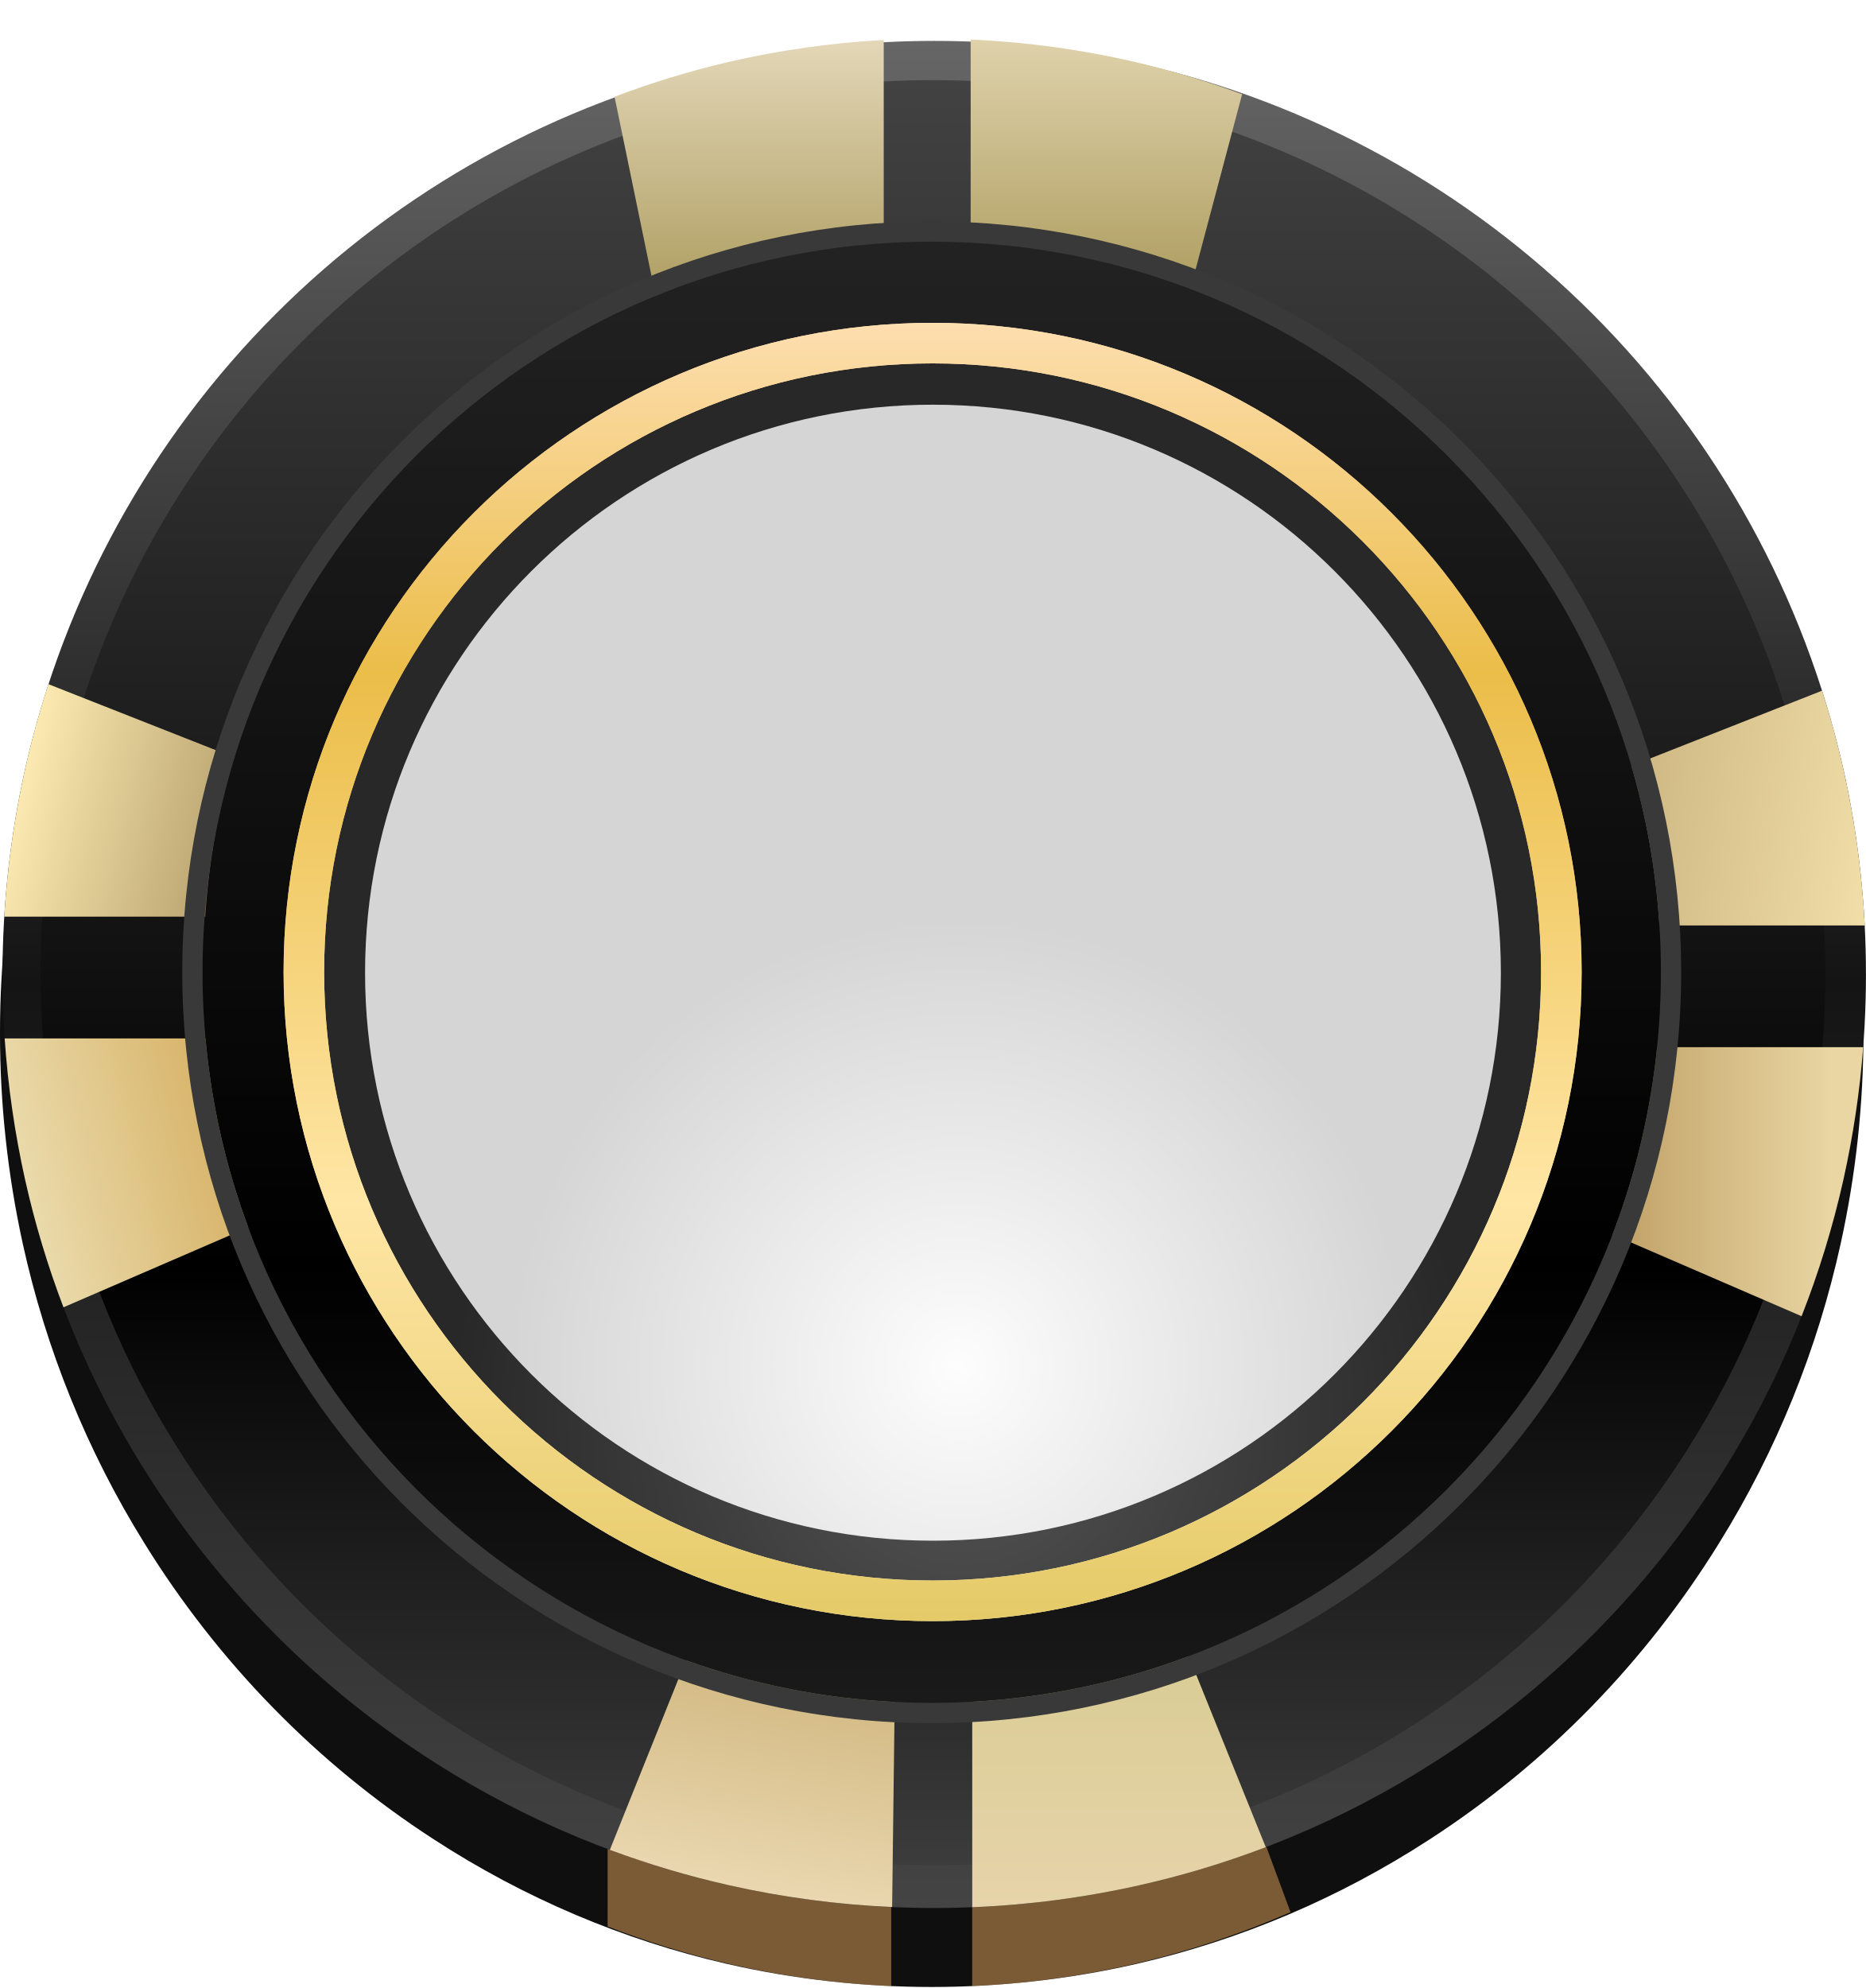
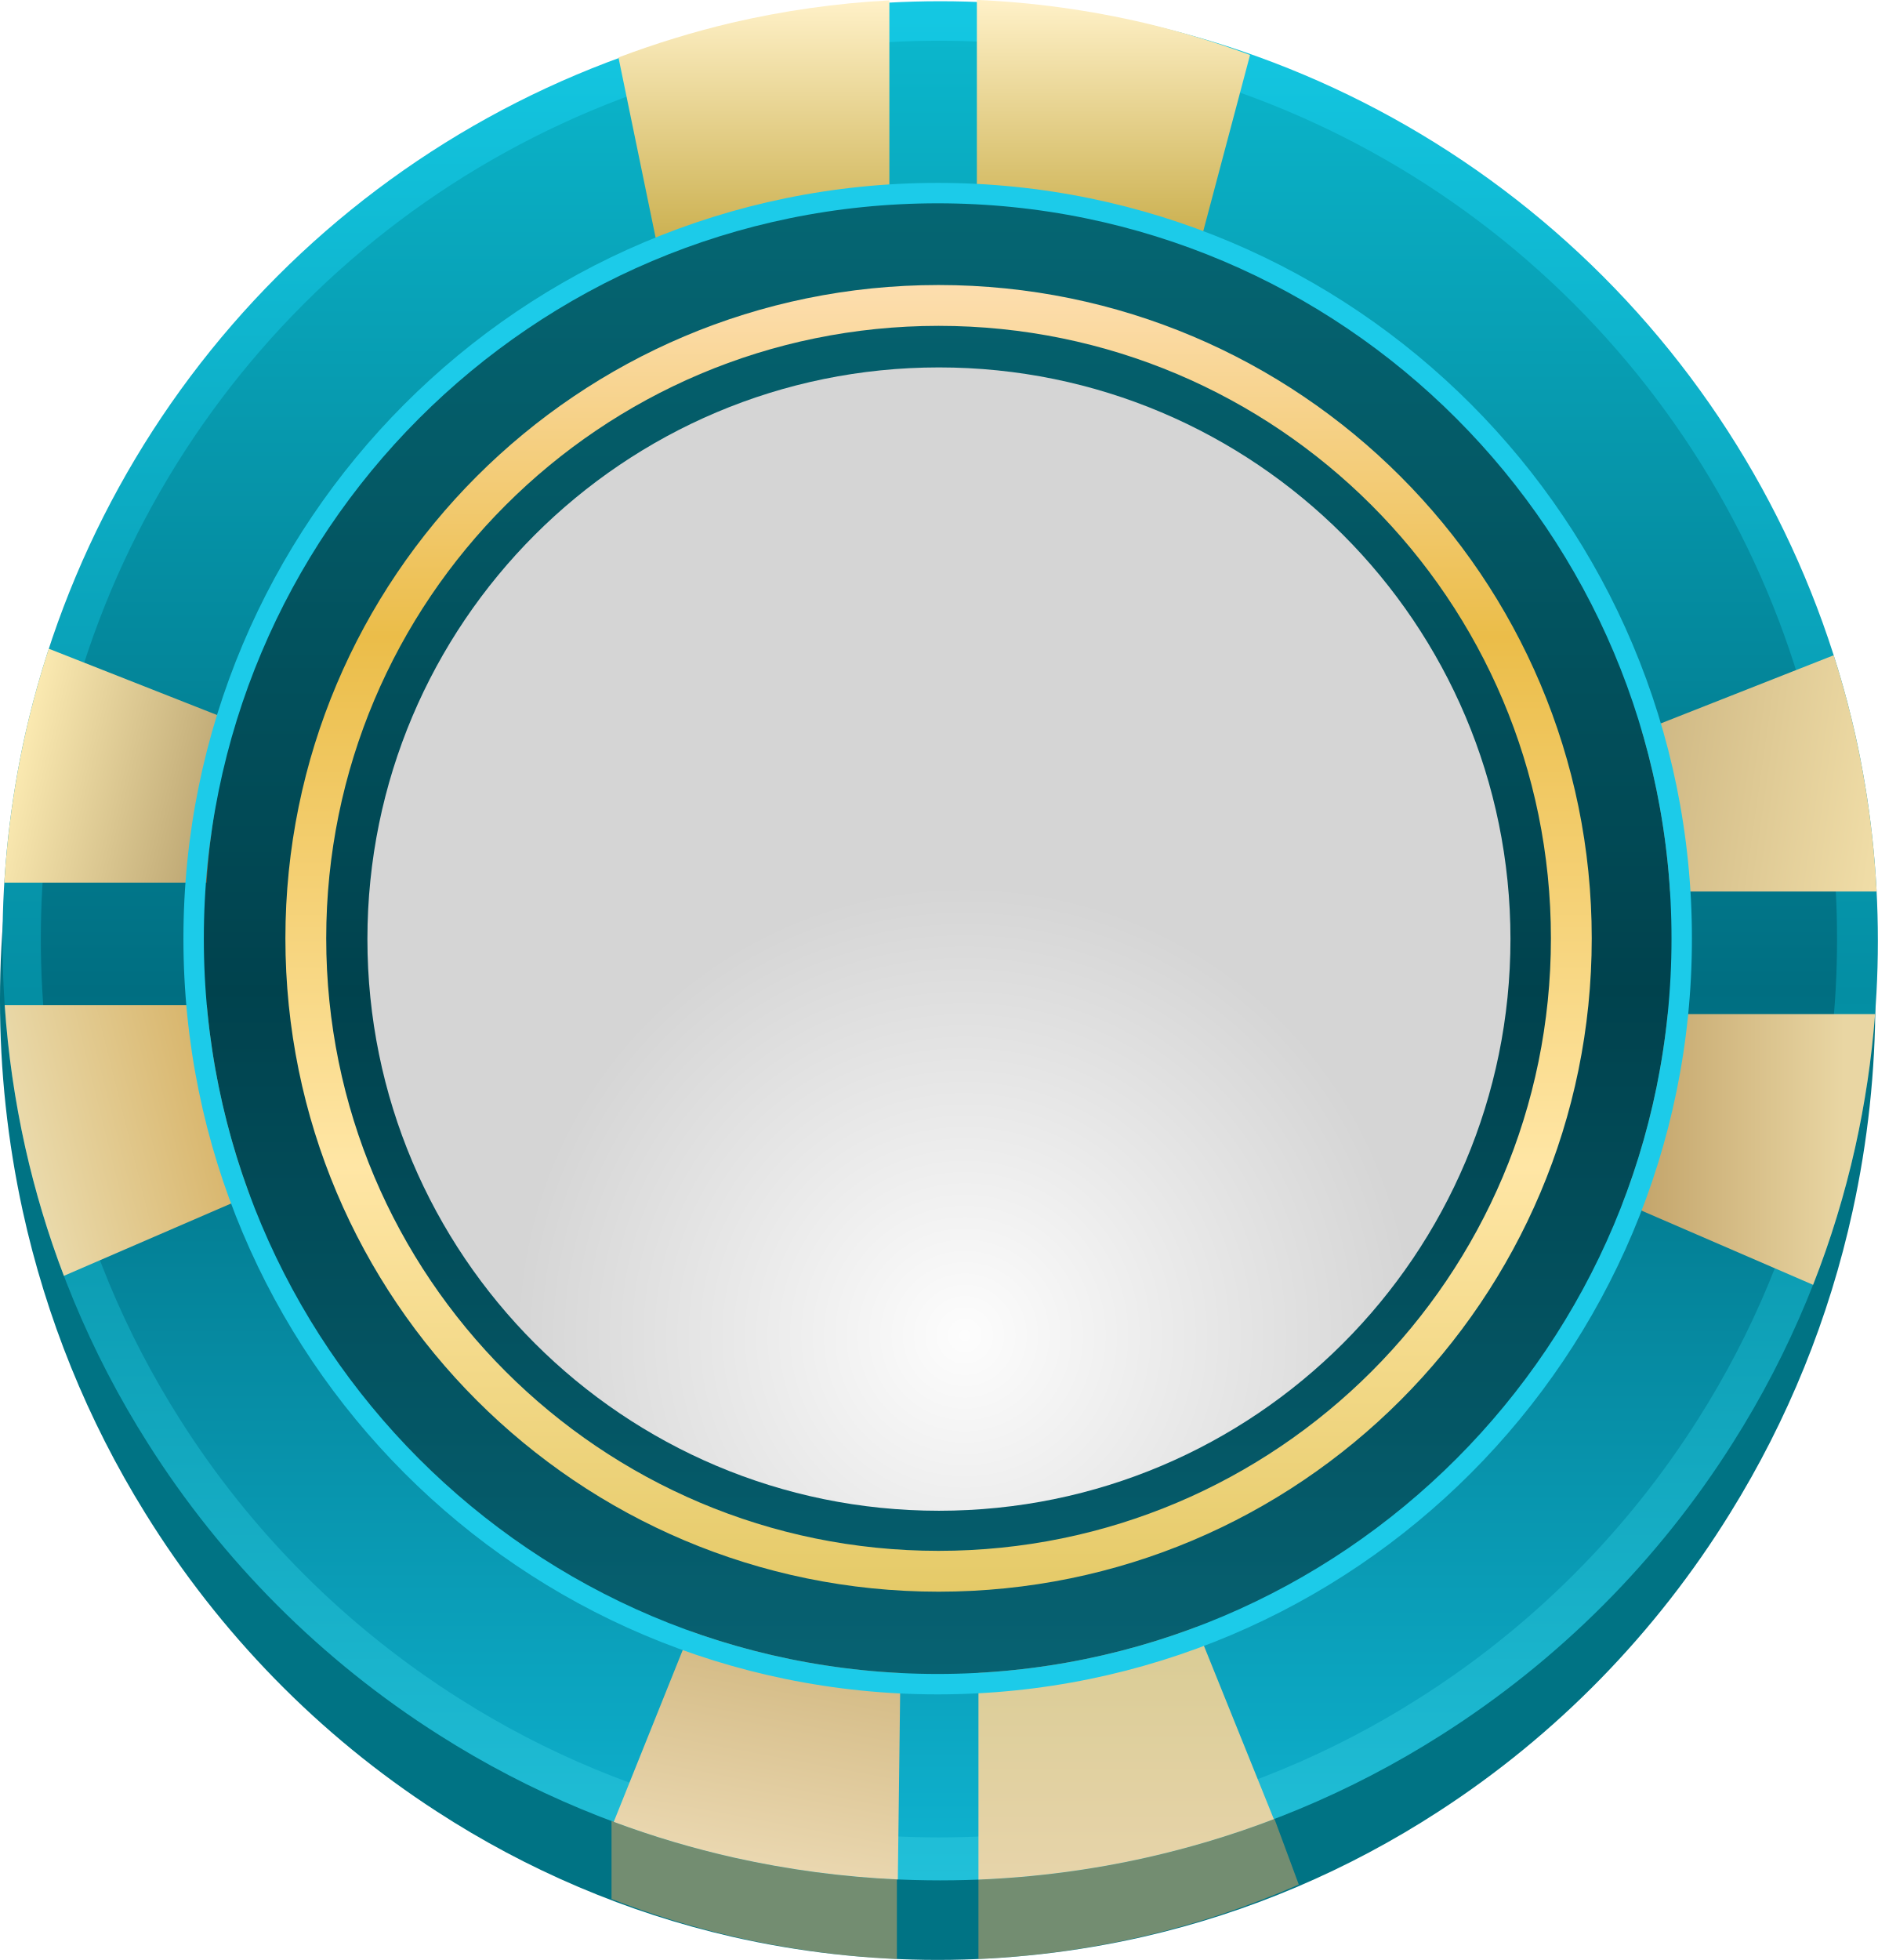
- <svg xmlns="http://www.w3.org/2000/svg" width="46" height="49" viewBox="0 0 46 49" fill="none">
-   <path d="M45.938 25.465C45.94 27.204 45.753 28.938 45.381 30.635C44.807 33.258 43.793 35.758 42.385 38.026C40.563 40.975 38.123 43.473 35.242 45.338C33.026 46.779 30.583 47.817 28.021 48.405C24.694 49.165 21.244 49.165 17.918 48.405C15.356 47.817 12.913 46.779 10.697 45.338C7.816 43.473 5.376 40.975 3.553 38.026C2.145 35.758 1.131 33.258 0.557 30.635C-0.186 27.229 -0.186 23.697 0.557 20.291C1.516 15.954 3.656 11.983 6.728 8.839C9.801 5.695 13.68 3.506 17.918 2.525C21.244 1.765 24.694 1.765 28.021 2.525C32.258 3.507 36.137 5.696 39.209 8.84C42.281 11.984 44.421 15.954 45.381 20.291C45.753 21.989 45.94 23.725 45.938 25.465Z" fill="#100F0F" />
-   <path d="M46 24.018C46.001 25.72 45.814 27.417 45.443 29.078C44.869 31.645 43.855 34.092 42.447 36.312C40.624 39.198 38.184 41.643 35.303 43.468C33.087 44.879 30.644 45.894 28.082 46.47C24.756 47.214 21.306 47.214 17.979 46.47C15.417 45.894 12.974 44.879 10.758 43.468C7.877 41.643 5.437 39.198 3.615 36.312C2.207 34.092 1.193 31.645 0.619 29.078C-0.124 25.744 -0.124 22.288 0.619 18.954C1.578 14.709 3.717 10.823 6.79 7.746C9.862 4.668 13.742 2.526 17.979 1.566C21.306 0.822 24.756 0.822 28.082 1.566C32.319 2.527 36.198 4.67 39.27 7.747C42.343 10.824 44.483 14.709 45.443 18.954C45.815 20.616 46.001 22.314 46 24.018Z" fill="url(#paint0_linear_10187_104406)" />
-   <path d="M45 23.975C45.001 25.603 44.822 27.225 44.466 28.813C43.916 31.267 42.945 33.607 41.597 35.73C39.851 38.489 37.514 40.826 34.755 42.572C32.632 43.92 30.292 44.891 27.838 45.441C24.652 46.153 21.348 46.153 18.162 45.441C15.708 44.891 13.368 43.92 11.245 42.572C8.486 40.826 6.149 38.489 4.403 35.73C3.055 33.607 2.084 31.267 1.534 28.813C0.822 25.626 0.822 22.321 1.534 19.133C2.452 15.075 4.502 11.359 7.444 8.417C10.387 5.475 14.103 3.427 18.162 2.509C21.348 1.797 24.652 1.797 27.838 2.509C31.896 3.428 35.612 5.476 38.554 8.418C41.497 11.36 43.547 15.075 44.466 19.133C44.822 20.723 45.001 22.346 45 23.975Z" fill="url(#paint1_linear_10187_104406)" />
-   <path fill-rule="evenodd" clip-rule="evenodd" d="M23.967 47.009V48.953C25.328 48.891 26.684 48.705 28.02 48.393C29.32 48.088 30.59 47.665 31.814 47.13L31.219 45.523C30.199 45.913 29.151 46.23 28.082 46.47C26.725 46.773 25.348 46.953 23.967 47.009Z" fill="#E7A85E" fill-opacity="0.5" />
-   <path fill-rule="evenodd" clip-rule="evenodd" d="M14.98 45.575L14.979 47.483C15.937 47.855 16.918 48.159 17.918 48.393C19.254 48.705 20.61 48.892 21.97 48.953V47.004C20.631 46.942 19.296 46.764 17.979 46.47C16.958 46.24 15.956 45.941 14.98 45.575Z" fill="#E7A85E" fill-opacity="0.5" />
-   <path fill-rule="evenodd" clip-rule="evenodd" d="M44.918 17.024C45.12 17.658 45.296 18.301 45.443 18.954C45.727 20.223 45.903 21.513 45.97 22.81H40.909C40.824 21.452 40.588 20.136 40.218 18.876L44.918 17.024Z" fill="url(#paint2_linear_10187_104406)" />
-   <path fill-rule="evenodd" clip-rule="evenodd" d="M39.753 30.427C40.313 28.97 40.689 27.422 40.852 25.811H45.932C45.847 26.91 45.684 28.001 45.444 29.078C45.187 30.226 44.842 31.351 44.413 32.442L39.753 30.427Z" fill="url(#paint3_linear_10187_104406)" />
-   <path fill-rule="evenodd" clip-rule="evenodd" d="M23.929 0.975C25.302 1.035 26.672 1.222 28.021 1.537C28.904 1.746 29.773 2.009 30.621 2.323L29.353 7.096C27.653 6.339 25.83 5.875 23.929 5.758V0.975Z" fill="url(#paint4_linear_10187_104406)" />
-   <path fill-rule="evenodd" clip-rule="evenodd" d="M21.786 0.986V5.773C19.807 5.924 17.915 6.45 16.162 7.292L15.15 2.385C16.052 2.043 16.976 1.759 17.918 1.537C19.194 1.239 20.488 1.055 21.786 0.986Z" fill="url(#paint5_linear_10187_104406)" />
-   <path fill-rule="evenodd" clip-rule="evenodd" d="M5.066 25.595C5.212 27.219 5.572 28.781 6.12 30.252L1.565 32.222C1.175 31.2 0.859 30.15 0.619 29.078C0.363 27.928 0.195 26.764 0.115 25.595H5.066Z" fill="url(#paint6_linear_10187_104406)" />
-   <path fill-rule="evenodd" clip-rule="evenodd" d="M0.105 22.593C0.18 21.372 0.351 20.155 0.619 18.954C0.779 18.246 0.971 17.549 1.195 16.864L5.752 18.66C5.382 19.919 5.146 21.236 5.06 22.593H0.105Z" fill="url(#paint7_linear_10187_104406)" />
-   <path fill-rule="evenodd" clip-rule="evenodd" d="M23.968 41.945C25.837 41.842 27.631 41.453 29.305 40.822L31.204 45.529C30.189 45.916 29.146 46.231 28.082 46.469C26.726 46.773 25.349 46.953 23.968 47.009V41.945Z" fill="url(#paint8_linear_10187_104406)" />
-   <path fill-rule="evenodd" clip-rule="evenodd" d="M16.91 40.923C18.53 41.504 20.258 41.859 22.056 41.949L21.993 47.004C20.646 46.944 19.303 46.766 17.98 46.469C16.978 46.244 15.994 45.952 15.034 45.595L16.91 40.923Z" fill="url(#paint9_linear_10187_104406)" />
-   <path d="M22.969 42.222C33.036 42.222 41.195 34.047 41.195 23.964C41.195 13.881 33.036 5.707 22.969 5.707C12.903 5.707 4.743 13.881 4.743 23.964C4.743 34.047 12.903 42.222 22.969 42.222Z" fill="black" fill-opacity="0.4" stroke="#3A3939" stroke-width="0.5" />
-   <path d="M38.491 23.957C38.491 32.518 31.551 39.457 22.991 39.457C14.43 39.457 7.491 32.518 7.491 23.957C7.491 15.397 14.43 8.457 22.991 8.457C31.551 8.457 38.491 15.397 38.491 23.957Z" fill="url(#paint10_radial_10187_104406)" stroke="url(#paint11_linear_10187_104406)" />
-   <path fill-rule="evenodd" clip-rule="evenodd" d="M23.509 9.984C23.34 9.978 23.17 9.975 23 9.975C15.268 9.975 9 16.243 9 23.975C9 30.456 13.403 35.908 19.381 37.503C17.78 33.154 17.225 28.223 17.999 23.151C18.765 18.134 20.731 13.637 23.509 9.984Z" fill="url(#paint12_linear_10187_104406)" fill-opacity="0.2" />
-   <path fill-rule="evenodd" clip-rule="evenodd" d="M22.991 38.957C31.276 38.957 37.991 32.242 37.991 23.957C37.991 15.673 31.276 8.957 22.991 8.957C14.707 8.957 7.991 15.673 7.991 23.957C7.991 32.242 14.707 38.957 22.991 38.957ZM38.991 23.957C38.991 32.794 31.828 39.957 22.991 39.957C14.155 39.957 6.991 32.794 6.991 23.957C6.991 15.121 14.155 7.957 22.991 7.957C31.828 7.957 38.991 15.121 38.991 23.957Z" fill="url(#paint13_linear_10187_104406)" />
-   <path d="M23 37.975C30.732 37.975 37 31.707 37 23.975C37 16.243 30.732 9.975 23 9.975C15.268 9.975 9 16.243 9 23.975C9 31.707 15.268 37.975 23 37.975Z" fill="url(#paint14_radial_10187_104406)" />
+ <svg xmlns="http://www.w3.org/2000/svg" width="46" height="48" viewBox="0 0 46 48" fill="none">
+   <path d="M45.938 24.488C45.94 26.227 45.753 27.961 45.381 29.658C44.807 32.28 43.793 34.781 42.385 37.049C40.563 39.998 38.123 42.496 35.242 44.361C33.026 45.802 30.583 46.84 28.021 47.428C24.694 48.188 21.244 48.188 17.918 47.428C15.356 46.84 12.913 45.802 10.697 44.361C7.816 42.496 5.376 39.998 3.553 37.049C2.145 34.781 1.131 32.28 0.557 29.658C-0.186 26.252 -0.186 22.72 0.557 19.314C1.516 14.976 3.656 11.006 6.728 7.862C9.801 4.718 13.68 2.529 17.918 1.548C21.244 0.787 24.694 0.787 28.021 1.548C32.258 2.53 36.137 4.719 39.209 7.863C42.281 11.007 44.421 14.977 45.381 19.314C45.753 21.012 45.94 22.747 45.938 24.488Z" fill="#007384" />
+   <path d="M46 23.041C46.001 24.743 45.814 26.44 45.443 28.101C44.869 30.667 43.855 33.115 42.447 35.335C40.624 38.221 38.184 40.665 35.303 42.491C33.087 43.901 30.644 44.917 28.082 45.492C24.756 46.236 21.306 46.236 17.979 45.492C15.417 44.917 12.974 43.901 10.758 42.491C7.877 40.665 5.437 38.221 3.615 35.335C2.207 33.115 1.193 30.667 0.619 28.101C-0.124 24.767 -0.124 21.31 0.619 17.976C1.578 13.732 3.717 9.846 6.79 6.768C9.862 3.691 13.742 1.549 17.979 0.589C21.306 -0.156 24.756 -0.156 28.082 0.589C32.319 1.55 36.198 3.693 39.27 6.77C42.343 9.847 44.483 13.732 45.443 17.976C45.815 19.639 46.001 21.337 46 23.041Z" fill="url(#paint0_linear_10187_103863)" />
+   <path d="M45 22.998C45.001 24.625 44.822 26.248 44.466 27.836C43.916 30.29 42.945 32.63 41.597 34.752C39.851 37.512 37.514 39.849 34.755 41.594C32.632 42.943 30.292 43.914 27.838 44.464C24.652 45.176 21.348 45.176 18.162 44.464C15.708 43.914 13.368 42.943 11.245 41.594C8.486 39.849 6.149 37.512 4.403 34.752C3.055 32.63 2.084 30.29 1.534 27.836C0.822 24.649 0.822 21.343 1.534 18.156C2.452 14.097 4.502 10.382 7.444 7.44C10.387 4.498 14.103 2.449 18.162 1.531C21.348 0.82 24.652 0.82 27.838 1.531C31.896 2.45 35.612 4.499 38.554 7.441C41.497 10.383 43.547 14.098 44.466 18.156C44.822 19.745 45.001 21.369 45 22.998Z" fill="url(#paint1_linear_10187_103863)" />
+   <path fill-rule="evenodd" clip-rule="evenodd" d="M23.968 46.031V47.975C25.328 47.914 26.684 47.727 28.021 47.415C29.321 47.111 30.59 46.688 31.815 46.153L31.219 44.545C30.199 44.935 29.151 45.252 28.082 45.492C26.726 45.796 25.349 45.975 23.968 46.031Z" fill="#E7A85E" fill-opacity="0.5" />
+   <path fill-rule="evenodd" clip-rule="evenodd" d="M14.98 44.597L14.98 46.506C15.937 46.877 16.918 47.181 17.918 47.415C19.254 47.727 20.61 47.914 21.97 47.975V46.026C20.631 45.965 19.296 45.787 17.98 45.492C16.959 45.263 15.956 44.964 14.98 44.597Z" fill="#E7A85E" fill-opacity="0.5" />
+   <path fill-rule="evenodd" clip-rule="evenodd" d="M44.918 16.047C45.12 16.68 45.296 17.324 45.443 17.976C45.727 19.245 45.903 20.535 45.97 21.833H40.909C40.824 20.475 40.588 19.158 40.218 17.899L44.918 16.047Z" fill="url(#paint2_linear_10187_103863)" />
+   <path fill-rule="evenodd" clip-rule="evenodd" d="M39.753 29.45C40.313 27.993 40.689 26.445 40.852 24.834H45.932C45.847 25.932 45.684 27.024 45.444 28.101C45.187 29.249 44.842 30.374 44.413 31.465L39.753 29.45Z" fill="url(#paint3_linear_10187_103863)" />
+   <path fill-rule="evenodd" clip-rule="evenodd" d="M23.929 -0.002C25.302 0.057 26.672 0.245 28.021 0.559C28.904 0.769 29.773 1.031 30.621 1.346L29.353 6.119C27.653 5.361 25.83 4.898 23.929 4.78V-0.002Z" fill="url(#paint4_linear_10187_103863)" />
+   <path fill-rule="evenodd" clip-rule="evenodd" d="M21.786 0.009V4.796C19.807 4.947 17.915 5.473 16.162 6.315L15.15 1.407C16.052 1.066 16.976 0.782 17.918 0.559C19.194 0.262 20.488 0.078 21.786 0.009Z" fill="url(#paint5_linear_10187_103863)" />
+   <path fill-rule="evenodd" clip-rule="evenodd" d="M5.066 24.617C5.212 26.241 5.572 27.804 6.12 29.275L1.565 31.245C1.175 30.223 0.859 29.172 0.619 28.101C0.363 26.951 0.195 25.786 0.115 24.617H5.066Z" fill="url(#paint6_linear_10187_103863)" />
+   <path fill-rule="evenodd" clip-rule="evenodd" d="M0.105 21.616C0.18 20.395 0.351 19.177 0.619 17.976C0.779 17.269 0.971 16.572 1.195 15.887L5.752 17.682C5.382 18.942 5.146 20.258 5.06 21.616H0.105Z" fill="url(#paint7_linear_10187_103863)" />
+   <path fill-rule="evenodd" clip-rule="evenodd" d="M23.968 40.967C25.837 40.865 27.631 40.476 29.305 39.844L31.204 44.551C30.189 44.939 29.146 45.253 28.082 45.492C26.726 45.796 25.349 45.975 23.968 46.031V40.967Z" fill="url(#paint8_linear_10187_103863)" />
+   <path fill-rule="evenodd" clip-rule="evenodd" d="M16.91 39.946C18.53 40.527 20.258 40.882 22.056 40.972L21.993 46.027C20.646 45.966 19.303 45.788 17.98 45.492C16.978 45.267 15.994 44.975 15.034 44.617L16.91 39.946Z" fill="url(#paint9_linear_10187_103863)" />
+   <path d="M22.969 41.245C33.036 41.245 41.195 33.07 41.195 22.987C41.195 12.904 33.036 4.729 22.969 4.729C12.903 4.729 4.743 12.904 4.743 22.987C4.743 33.07 12.903 41.245 22.969 41.245Z" fill="black" fill-opacity="0.4" stroke="#1CCBE9" stroke-width="0.5" />
+   <path d="M23 36.998C30.732 36.998 37 30.73 37 22.998C37 15.266 30.732 8.998 23 8.998C15.268 8.998 9 15.266 9 22.998C9 30.73 15.268 36.998 23 36.998Z" fill="url(#paint10_radial_10187_103863)" />
+   <path fill-rule="evenodd" clip-rule="evenodd" d="M22.991 37.98C31.276 37.98 37.991 31.264 37.991 22.98C37.991 14.696 31.276 7.98 22.991 7.98C14.707 7.98 7.991 14.696 7.991 22.98C7.991 31.264 14.707 37.98 22.991 37.98ZM38.991 22.98C38.991 31.817 31.828 38.98 22.991 38.98C14.155 38.98 6.991 31.817 6.991 22.98C6.991 14.143 14.155 6.98 22.991 6.98C31.828 6.98 38.991 14.143 38.991 22.98Z" fill="url(#paint11_linear_10187_103863)" />
  <defs>
-     <linearGradient id="paint0_linear_10187_104406" x1="23.031" y1="1.008" x2="23.031" y2="47.028" gradientUnits="userSpaceOnUse">
-       <stop stop-color="#666666" />
-       <stop offset="0.505" stop-color="#141414" />
-       <stop offset="1" stop-color="#444444" />
+     <linearGradient id="paint0_linear_10187_103863" x1="23.031" y1="0.031" x2="23.031" y2="46.05" gradientUnits="userSpaceOnUse">
+       <stop stop-color="#14C8E3" />
+       <stop offset="0.529" stop-color="#048EA3" />
+       <stop offset="1" stop-color="#21C0D9" />
    </linearGradient>
-     <linearGradient id="paint1_linear_10187_104406" x1="23" y1="1.975" x2="23" y2="45.975" gradientUnits="userSpaceOnUse">
-       <stop stop-color="#424242" />
-       <stop offset="0.665" />
-       <stop offset="1" stop-color="#3C3C3C" />
+     <linearGradient id="paint1_linear_10187_103863" x1="23" y1="0.998" x2="23" y2="44.998" gradientUnits="userSpaceOnUse">
+       <stop stop-color="#0BB6CC" />
+       <stop offset="0.529" stop-color="#006E81" />
+       <stop offset="1" stop-color="#0EB0CD" />
    </linearGradient>
-     <linearGradient id="paint2_linear_10187_104406" x1="40" y1="19.954" x2="47" y2="20.954" gradientUnits="userSpaceOnUse">
+     <linearGradient id="paint2_linear_10187_103863" x1="40" y1="18.977" x2="47" y2="19.977" gradientUnits="userSpaceOnUse">
      <stop stop-color="#CDB682" />
      <stop offset="0.878" stop-color="#F0DDA7" />
    </linearGradient>
-     <linearGradient id="paint3_linear_10187_104406" x1="40" y1="28.954" x2="46" y2="28.954" gradientUnits="userSpaceOnUse">
+     <linearGradient id="paint3_linear_10187_103863" x1="40" y1="27.977" x2="46" y2="27.977" gradientUnits="userSpaceOnUse">
      <stop stop-color="#C2A369" />
      <stop offset="0.863" stop-color="#E9D6A3" />
    </linearGradient>
-     <linearGradient id="paint4_linear_10187_104406" x1="27.275" y1="0.975" x2="27.275" y2="7.096" gradientUnits="userSpaceOnUse">
-       <stop stop-color="#DFD2AB" />
-       <stop offset="1" stop-color="#AE9E61" />
+     <linearGradient id="paint4_linear_10187_103863" x1="27.275" y1="-0.002" x2="27.275" y2="6.119" gradientUnits="userSpaceOnUse">
+       <stop stop-color="#FFF1C8" />
+       <stop offset="1" stop-color="#C8AC48" />
    </linearGradient>
-     <linearGradient id="paint5_linear_10187_104406" x1="18.468" y1="0.986" x2="18.468" y2="7.292" gradientUnits="userSpaceOnUse">
-       <stop stop-color="#E3D7B8" />
-       <stop offset="1" stop-color="#AE9E61" />
+     <linearGradient id="paint5_linear_10187_103863" x1="18.468" y1="0.009" x2="18.468" y2="6.315" gradientUnits="userSpaceOnUse">
+       <stop stop-color="#FFF1C8" />
+       <stop offset="1" stop-color="#C8AC48" />
    </linearGradient>
-     <linearGradient id="paint6_linear_10187_104406" x1="6" y1="27.454" x2="0" y2="28.954" gradientUnits="userSpaceOnUse">
+     <linearGradient id="paint6_linear_10187_103863" x1="6" y1="26.477" x2="0" y2="27.977" gradientUnits="userSpaceOnUse">
      <stop stop-color="#D5AF61" />
      <stop offset="1" stop-color="#ECDEB2" />
    </linearGradient>
-     <linearGradient id="paint7_linear_10187_104406" x1="0" y1="19.954" x2="6" y2="21.454" gradientUnits="userSpaceOnUse">
+     <linearGradient id="paint7_linear_10187_103863" x1="0" y1="18.977" x2="6" y2="20.477" gradientUnits="userSpaceOnUse">
      <stop stop-color="#FFEEB5" />
      <stop offset="1" stop-color="#B29B68" />
    </linearGradient>
-     <linearGradient id="paint8_linear_10187_104406" x1="27.586" y1="40.822" x2="27.586" y2="47.009" gradientUnits="userSpaceOnUse">
+     <linearGradient id="paint8_linear_10187_103863" x1="27.586" y1="39.844" x2="27.586" y2="46.031" gradientUnits="userSpaceOnUse">
      <stop stop-color="#DCC593" />
      <stop offset="0" stop-color="#D9CC94" />
      <stop offset="1" stop-color="#E7D4AA" />
    </linearGradient>
-     <linearGradient id="paint9_linear_10187_104406" x1="20.5" y1="40.954" x2="19" y2="48.954" gradientUnits="userSpaceOnUse">
+     <linearGradient id="paint9_linear_10187_103863" x1="20.5" y1="39.977" x2="19" y2="47.977" gradientUnits="userSpaceOnUse">
      <stop stop-color="#D0B67E" />
      <stop offset="1" stop-color="#F4E4C3" />
    </linearGradient>
-     <radialGradient id="paint10_radial_10187_104406" cx="0" cy="0" r="1" gradientUnits="userSpaceOnUse" gradientTransform="translate(23.7151 35.0603) rotate(90) scale(15.3089)">
-       <stop stop-color="#555555" />
-       <stop offset="0.825" stop-color="#282828" />
+     <radialGradient id="paint10_radial_10187_103863" cx="0" cy="0" r="1" gradientUnits="userSpaceOnUse" gradientTransform="translate(23.6339 32.713) rotate(90) scale(13.3953)">
+       <stop stop-color="#FDFDFD" />
+       <stop offset="0.825" stop-color="#D5D5D5" />
    </radialGradient>
-     <linearGradient id="paint11_linear_10187_104406" x1="22.991" y1="7.957" x2="22.991" y2="39.957" gradientUnits="userSpaceOnUse">
-       <stop stop-color="#FDDEAF" />
-       <stop offset="0.269" stop-color="#D7AD54" />
-       <stop offset="1" stop-color="#FDF8CB" />
-     </linearGradient>
-     <linearGradient id="paint12_linear_10187_104406" x1="25" y1="9.954" x2="7.5" y2="38.954" gradientUnits="userSpaceOnUse">
-       <stop stop-color="#8C8C8D" />
-       <stop offset="0.423" stop-color="#868687" />
-       <stop offset="0.825" stop-color="#7D7D80" />
-     </linearGradient>
-     <linearGradient id="paint13_linear_10187_104406" x1="22.991" y1="7.957" x2="22.991" y2="39.957" gradientUnits="userSpaceOnUse">
+     <linearGradient id="paint11_linear_10187_103863" x1="22.991" y1="6.98" x2="22.991" y2="38.98" gradientUnits="userSpaceOnUse">
      <stop stop-color="#FDDEAF" />
      <stop offset="0.269" stop-color="#EBBD49" />
      <stop offset="0.675" stop-color="#FFE6A5" />
      <stop offset="1" stop-color="#E5CA68" />
    </linearGradient>
-     <radialGradient id="paint14_radial_10187_104406" cx="0" cy="0" r="1" gradientUnits="userSpaceOnUse" gradientTransform="translate(23.6339 33.6903) rotate(90) scale(13.3953)">
-       <stop stop-color="#FDFDFD" />
-       <stop offset="0.825" stop-color="#D5D5D5" />
-     </radialGradient>
  </defs>
</svg>
